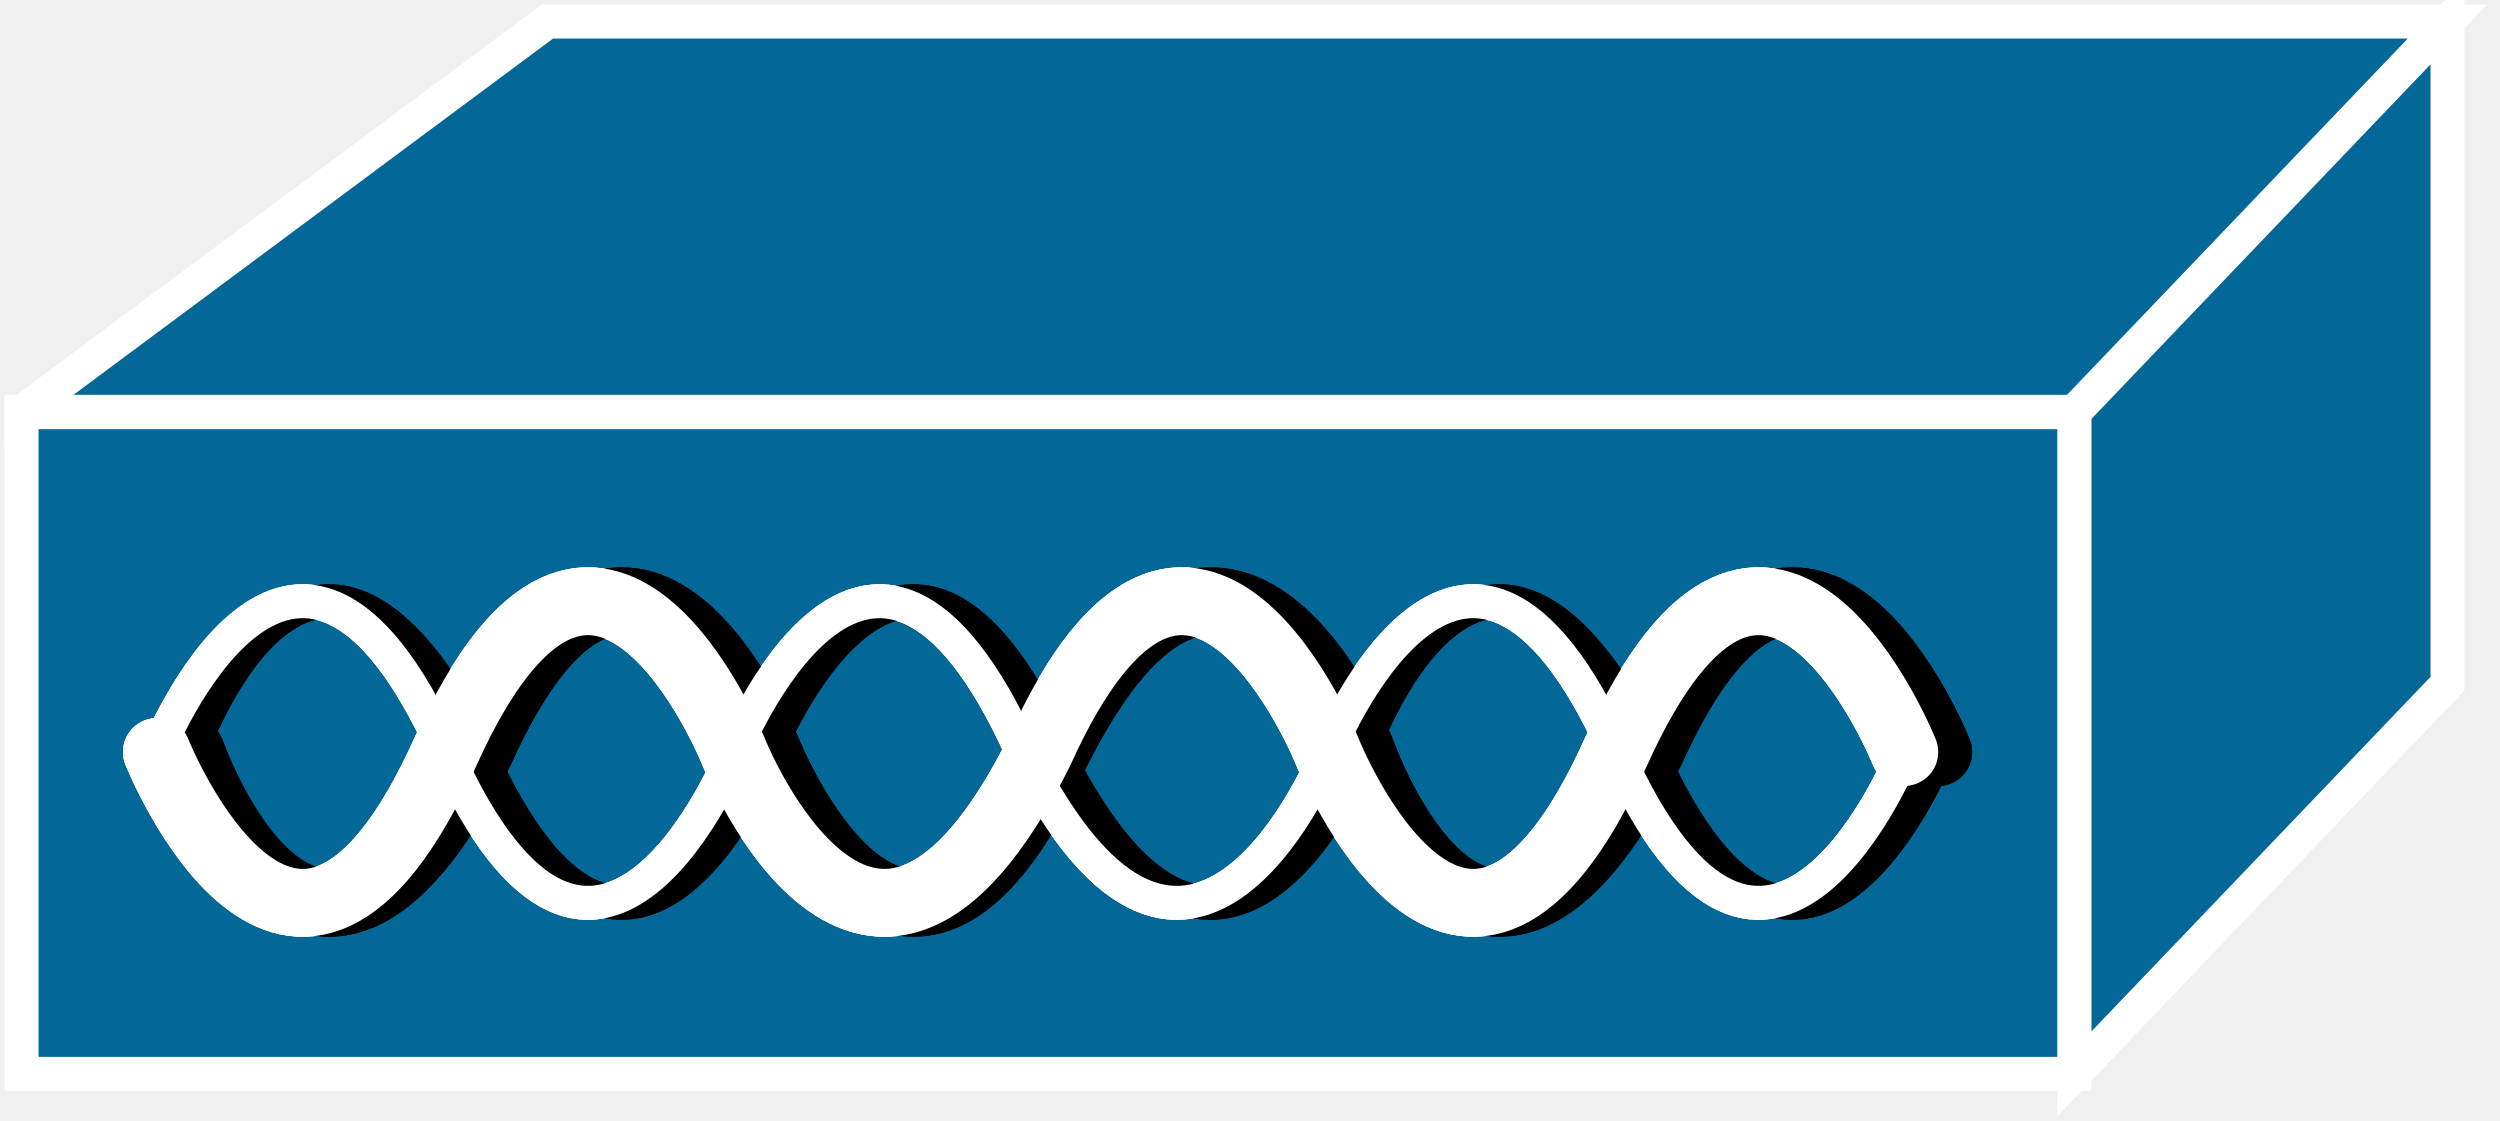
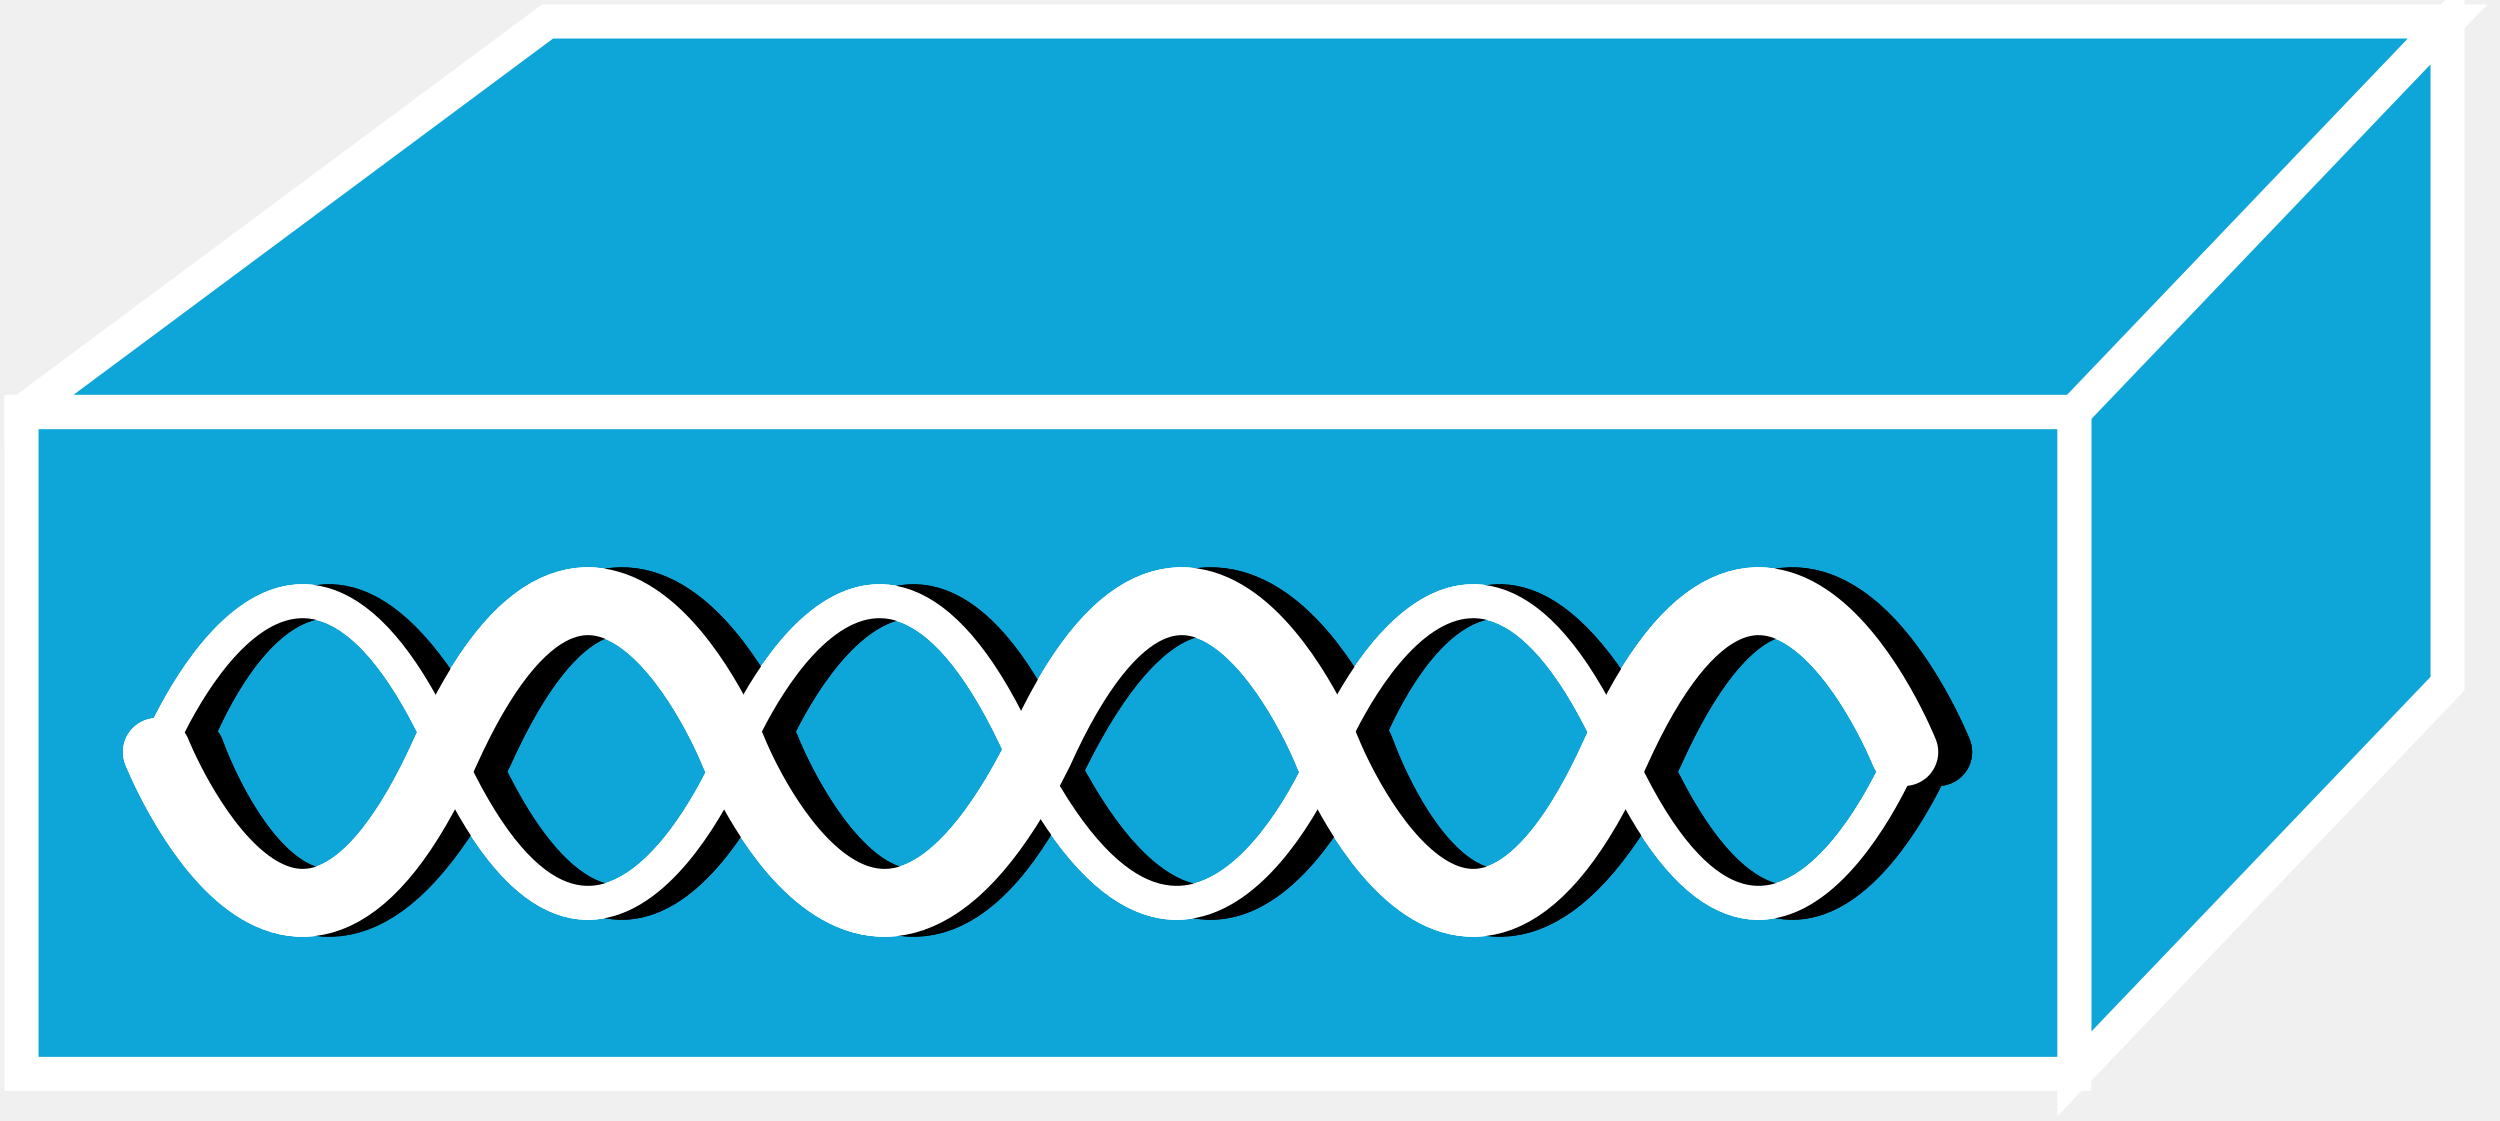
<svg xmlns="http://www.w3.org/2000/svg" xmlns:xlink="http://www.w3.org/1999/xlink" viewBox="0 0 58 26" fill="#fff" fill-rule="evenodd" stroke="#000" stroke-linecap="round" stroke-linejoin="round">
  <style>.B{stroke-linejoin:miter}.C{fill:none}.D{stroke-width:.787}.E{stroke-width:1.574}</style>
  <use xlink:href="#A" x=".5" y=".5" />
  <symbol id="A" overflow="visible">
    <g stroke="#fff" class="B">
-       <g fill="#036897" stroke-width=".788">
+       <g fill="#0ea5d8" stroke-width=".788">
        <path d="M0 9.064L12.201 0h44.081l-8.658 9.053H0zm47.624 15.35l8.658-9.053V.011l-8.658 9.053v15.35z" />
        <path d="M47.624 24.414V9.064H0v15.35h47.624z" />
      </g>
      <g class="C">
        <use xlink:href="#C" class="D" />
        <use xlink:href="#D" class="E" />
      </g>
    </g>
    <use xlink:href="#E" class="B C D" />
    <use xlink:href="#F" class="B C E" />
    <g stroke="#fff">
      <use xlink:href="#C" class="B C D" />
      <use xlink:href="#D" class="B C E" />
    </g>
    <use xlink:href="#E" class="B C D" />
    <use xlink:href="#F" class="B C E" />
    <g stroke="#fff">
      <use xlink:href="#C" class="B C D" />
      <use xlink:href="#D" class="B C E" />
    </g>
  </symbol>
  <defs>
    <path id="C" d="M43.68 16.947s-3.149 7.872-6.691 0-6.691 0-6.691 0-3.149 7.872-7.084 0c-3.542-7.872-6.691 0-6.691 0s-3.149 7.872-6.691 0-6.691 0-6.691 0" />
    <path id="D" d="M3.141 16.947s3.149 7.872 6.691 0 6.691 0 6.691 0 3.149 7.872 7.084 0c3.542-7.872 6.691 0 6.691 0s3.149 7.872 6.691 0 6.691 0 6.691 0" />
    <path id="E" d="M44.467 16.947s-3.149 7.872-6.691 0c-3.936-7.872-6.691 0-6.691 0s-3.149 7.872-7.084 0c-3.542-7.872-6.691 0-6.691 0s-3.149 7.872-6.691 0c-3.936-7.872-6.691 0-6.691 0" />
    <path id="F" d="M3.928 16.947s2.755 7.872 6.691 0c3.542-7.872 6.691 0 6.691 0s3.149 7.872 6.691 0c3.936-7.872 7.084 0 7.084 0s2.755 7.872 6.691 0c3.542-7.872 6.691 0 6.691 0" />
  </defs>
</svg>
